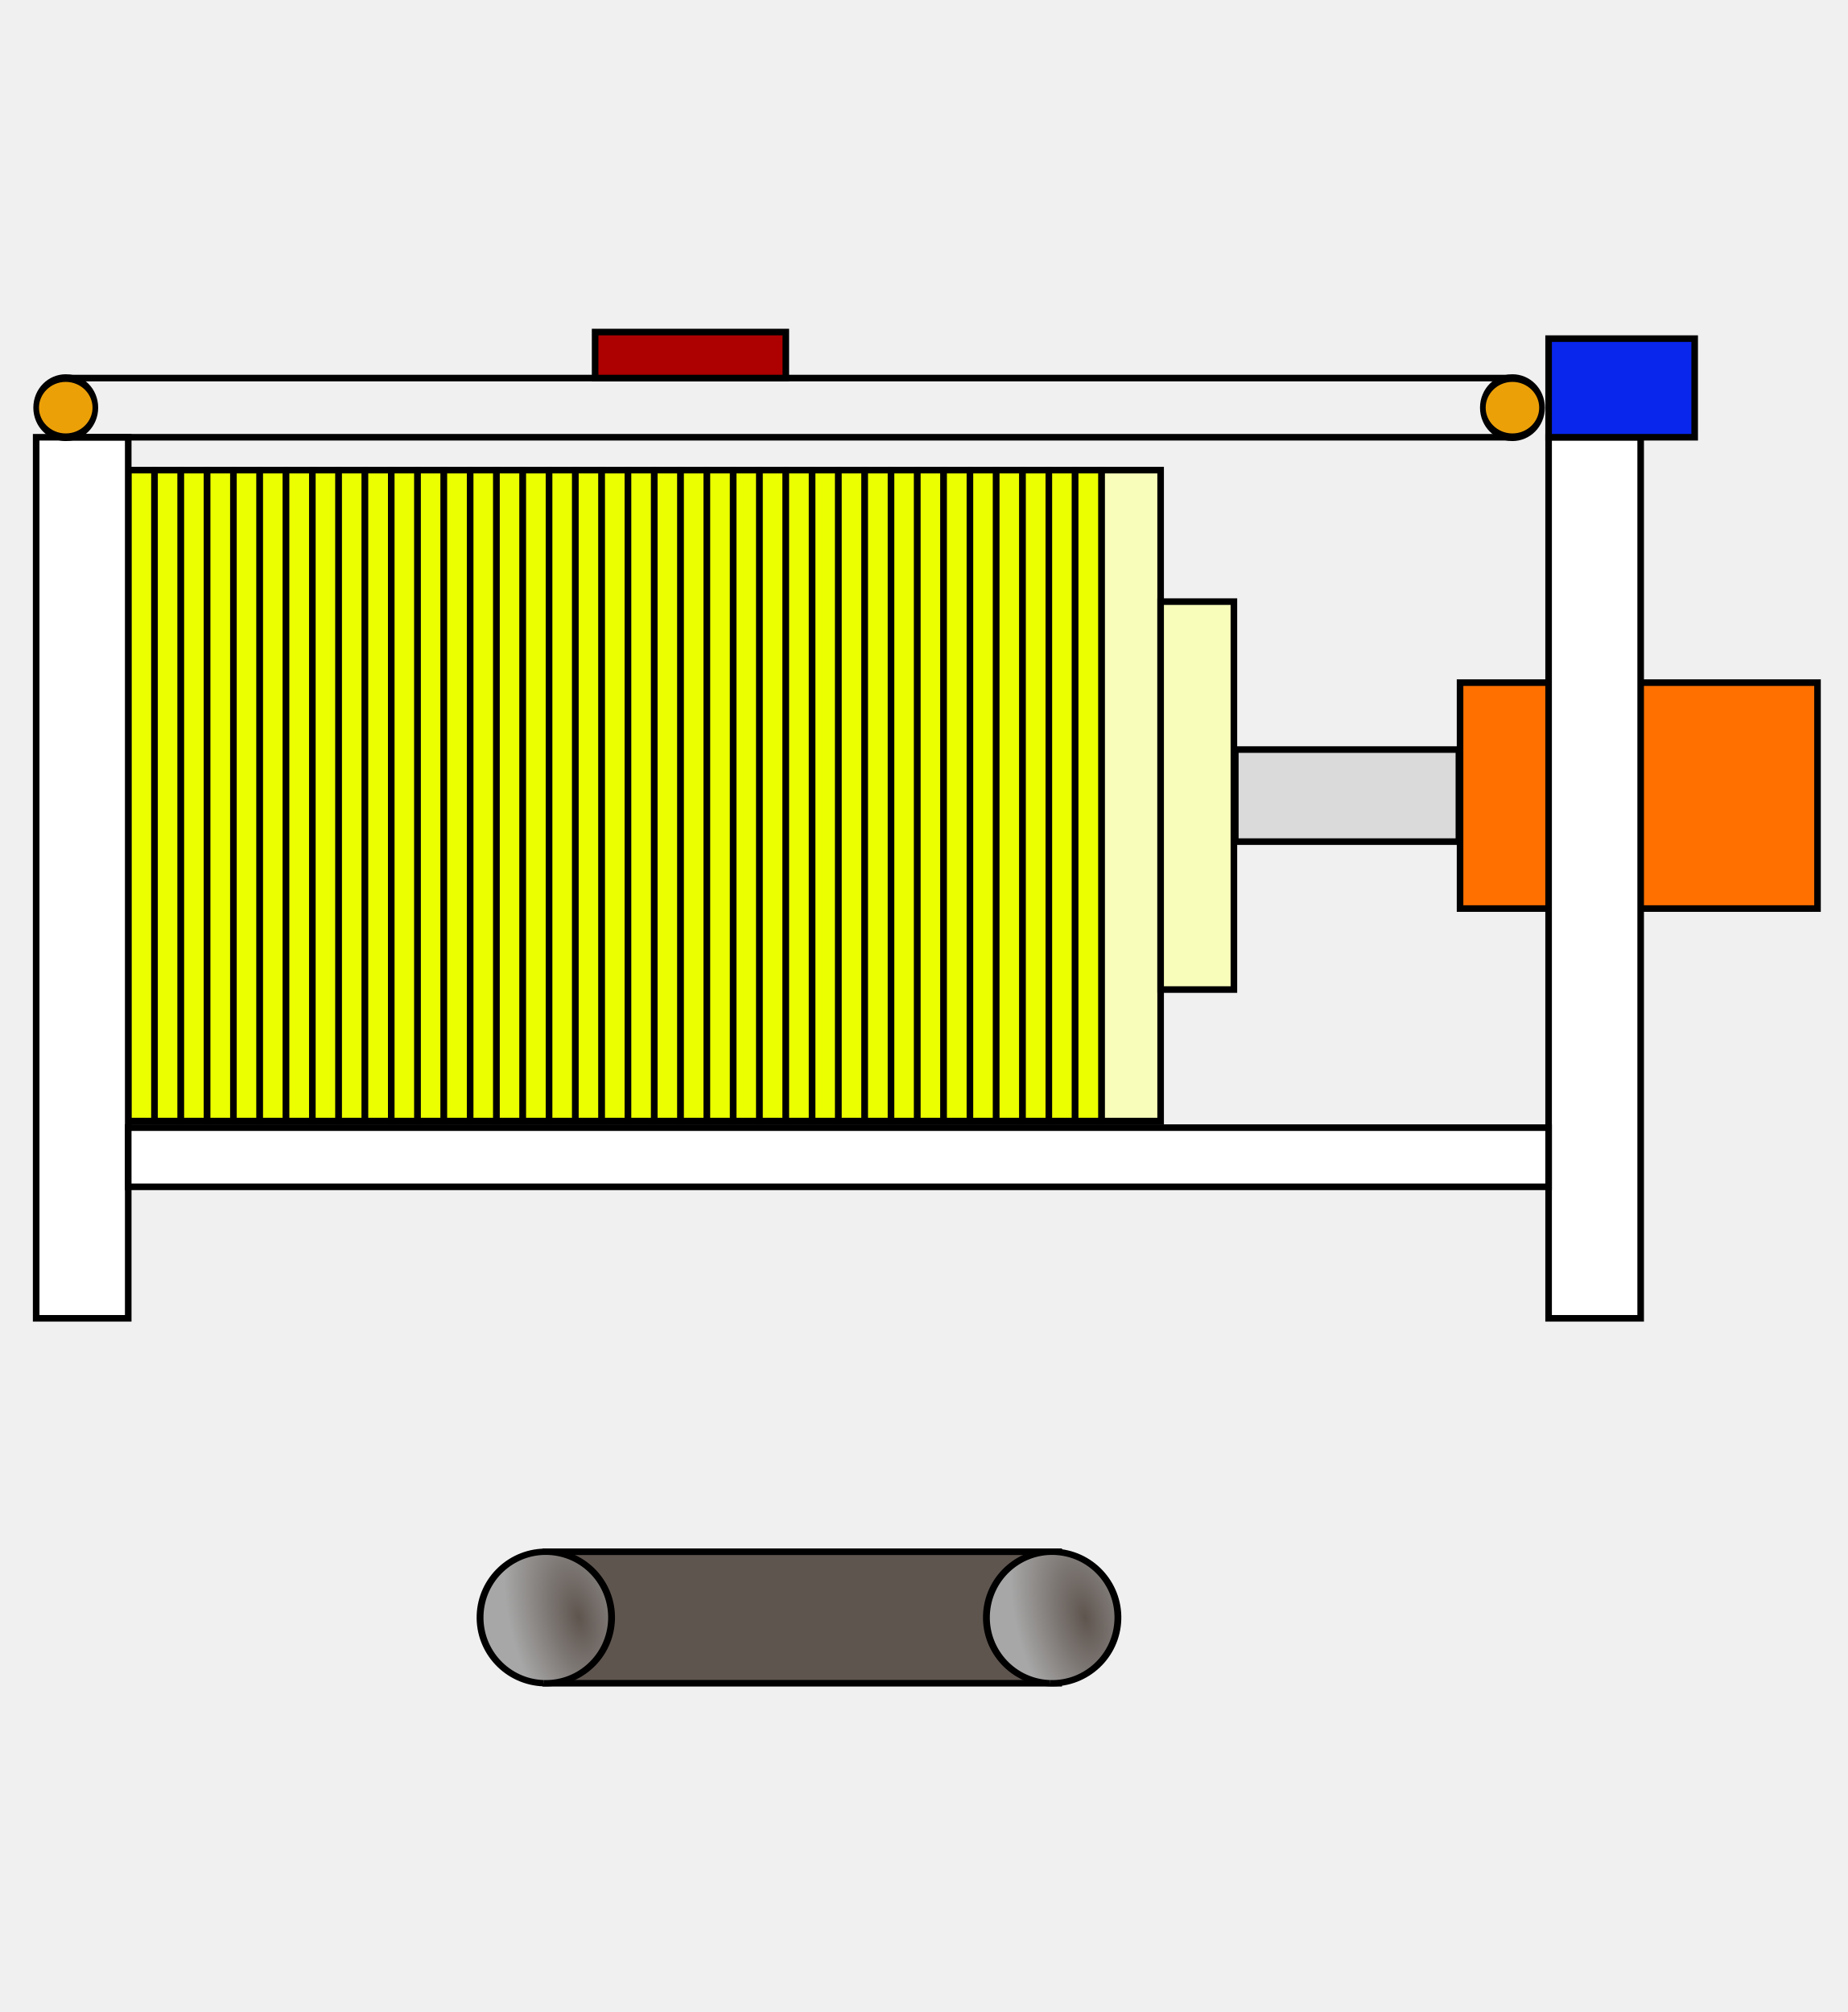
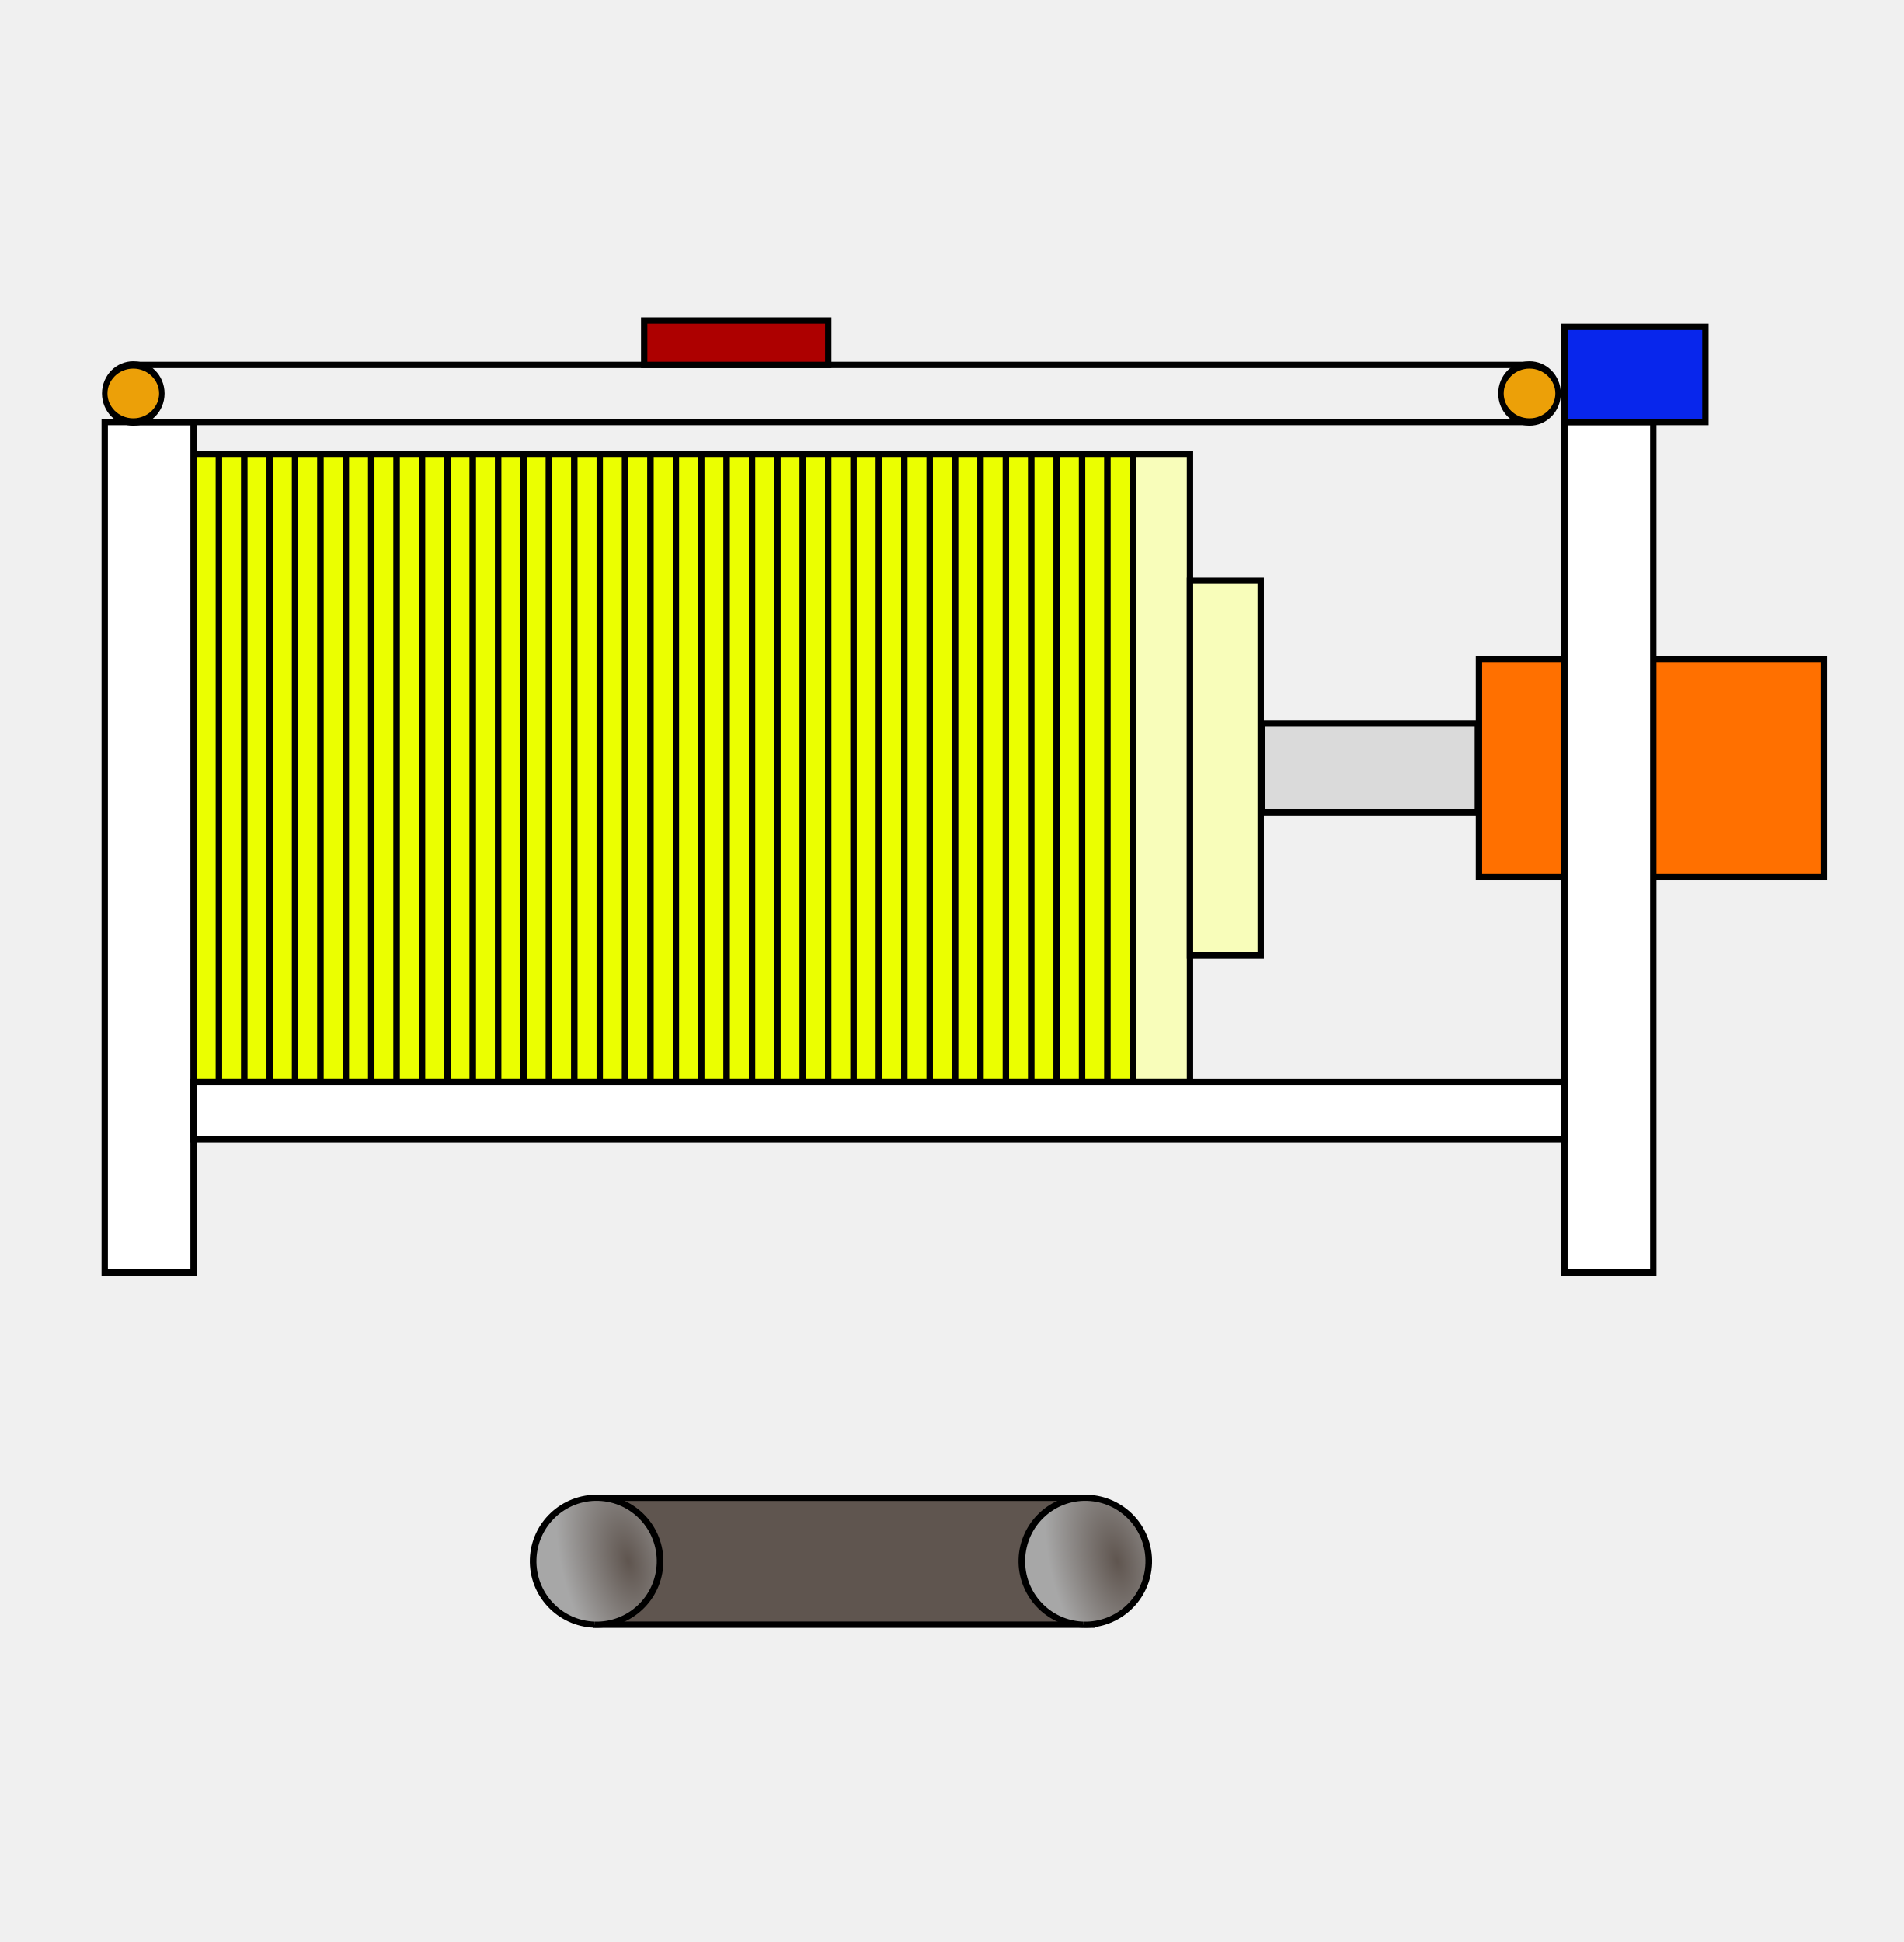
- <svg xmlns="http://www.w3.org/2000/svg" xmlns:xlink="http://www.w3.org/1999/xlink" width="281" height="306" id="svg2" version="1.1">
+ <svg xmlns="http://www.w3.org/2000/svg" xmlns:xlink="http://www.w3.org/1999/xlink" width="300" height="306" id="svg2" version="1.1">
  <defs id="defs4">
    <linearGradient id="linearGradient14612">
      <stop style="stop-color:#5f554f;stop-opacity:1;" offset="0" id="stop14614" />
      <stop style="stop-color:#a7a7a7;stop-opacity:1;" offset="1" id="stop14616" />
    </linearGradient>
    <radialGradient xlink:href="#linearGradient14612" id="radialGradient14618" cx="41.429" cy="230.286" fx="41.429" fy="230.286" r="9.018" gradientTransform="matrix(0.9701425,-0.2627472,0.4752619,2.059468,-108.2091,-233.095)" gradientUnits="userSpaceOnUse" />
    <radialGradient xlink:href="#linearGradient14612" id="radialGradient14622" gradientUnits="userSpaceOnUse" gradientTransform="matrix(0.9701425,-0.2627472,0.4752619,2.059468,-108.2091,-233.095)" cx="41.429" cy="230.286" fx="41.429" fy="230.286" r="9.018" />
  </defs>
  <g id="layer1" transform="translate(15,-776.3622)">
-     <rect style="fill:#ff7000;fill-opacity:1;fill-rule:evenodd;stroke:#000000;stroke-width:1;stroke-linejoin:miter;stroke-miterlimit:4;stroke-opacity:1;stroke-dasharray:none" id="rect2970" width="54.36" height="34.36" x="207.034" y="880.182" />
-     <rect style="fill:#ebff00;fill-opacity:1;stroke:#000000;stroke-width:1;stroke-opacity:1" id="rect2816" width="4" height="99" x="4.5" y="847.862" />
-     <rect y="847.862" x="8.5" height="99" width="4" id="rect3590" style="fill:#ebff00;fill-opacity:1;stroke:#000000;stroke-width:1;stroke-opacity:1" />
-     <rect style="fill:#ebff00;fill-opacity:1;stroke:#000000;stroke-width:1;stroke-opacity:1" id="rect3592" width="4" height="99" x="12.5" y="847.862" />
-     <rect y="847.862" x="16.5" height="99" width="4" id="rect3594" style="fill:#ebff00;fill-opacity:1;stroke:#000000;stroke-width:1;stroke-opacity:1" />
-     <rect style="fill:#ebff00;fill-opacity:1;stroke:#000000;stroke-width:1;stroke-opacity:1" id="rect3596" width="4" height="99" x="20.5" y="847.862" />
-     <rect y="847.862" x="24.5" height="99" width="4" id="rect3598" style="fill:#ebff00;fill-opacity:1;stroke:#000000;stroke-width:1;stroke-opacity:1" />
-     <rect style="fill:#ebff00;fill-opacity:1;stroke:#000000;stroke-width:1;stroke-opacity:1" id="rect3600" width="4" height="99" x="28.5" y="847.862" />
-     <rect y="847.862" x="32.5" height="99" width="4" id="rect3602" style="fill:#ebff00;fill-opacity:1;stroke:#000000;stroke-width:1;stroke-opacity:1" />
-     <rect style="fill:#ebff00;fill-opacity:1;stroke:#000000;stroke-width:1;stroke-opacity:1" id="rect3604" width="4" height="99" x="36.5" y="847.862" />
-     <rect y="847.862" x="152.5" height="99" width="9" id="rect3606" style="fill:#f8fdba;fill-opacity:1;stroke:#000000;stroke-width:1;stroke-opacity:1" />
-     <rect style="fill:#f8fdba;fill-opacity:1;stroke:#000000;stroke-width:1;stroke-opacity:1" id="rect3608" width="11.143" height="59" x="161.5" y="867.862" />
-     <rect style="fill:#dadada;fill-opacity:1;stroke:#000000;stroke-width:1;stroke-opacity:1" id="rect3610" width="34" height="14" x="172.857" y="890.362" />
-     <rect style="fill:#ffffff;fill-opacity:1;stroke:#000000;stroke-width:1;stroke-opacity:1" id="rect3614" width="14" height="134" x="220.5" y="842.862" />
-     <rect y="842.862" x="-9.5" height="134" width="14" id="rect3616" style="fill:#ffffff;fill-opacity:1;stroke:#000000;stroke-width:1;stroke-opacity:1" />
-     <rect style="fill:#0826ec;fill-opacity:1;stroke:#000000;stroke-width:1;stroke-opacity:1" id="rect3618" width="22.214" height="15" x="220.5" y="827.862" ry="0" rx="0" />
-     <path style="fill:#eca008;fill-opacity:1;stroke:#000000;stroke-width:1.887;stroke-opacity:1" id="path3620" d="m 119.198,870.282 a 9.849,7.324 0 1 1 -19.698,0 9.849,7.324 0 1 1 19.698,0 z" transform="matrix(0.4568998,0,0,0.6144514,165.0385,303.6161)" />
-     <path transform="matrix(0.4568998,0,0,0.6144514,-54.96153,303.6161)" d="m 119.198,870.282 a 9.849,7.324 0 1 1 -19.698,0 9.849,7.324 0 1 1 19.698,0 z" id="path3622" style="fill:#eca008;fill-opacity:1;stroke:#000000;stroke-width:1.887;stroke-opacity:1" />
-     <path style="fill:none;stroke:#000000;stroke-width:1px;stroke-linecap:butt;stroke-linejoin:miter;stroke-opacity:1" d="m -4.488,833.862 218.977,0" id="path3624" />
-     <path id="path3626" d="m -4.488,842.862 218.987,0" style="fill:none;stroke:#000000;stroke-width:1px;stroke-linecap:butt;stroke-linejoin:miter;stroke-opacity:1" />
-     <rect y="847.862" x="40.5" height="99" width="4" id="rect3628" style="fill:#ebff00;fill-opacity:1;stroke:#000000;stroke-width:1;stroke-opacity:1" />
-     <rect style="fill:#ebff00;fill-opacity:1;stroke:#000000;stroke-width:1;stroke-opacity:1" id="rect3630" width="4" height="99" x="44.5" y="847.862" />
-     <rect y="847.862" x="48.5" height="99" width="4" id="rect3632" style="fill:#ebff00;fill-opacity:1;stroke:#000000;stroke-width:1;stroke-opacity:1" />
-     <rect style="fill:#ebff00;fill-opacity:1;stroke:#000000;stroke-width:1;stroke-opacity:1" id="rect3634" width="4" height="99" x="52.5" y="847.862" />
-     <rect y="847.862" x="56.5" height="99" width="4" id="rect3636" style="fill:#ebff00;fill-opacity:1;stroke:#000000;stroke-width:1;stroke-opacity:1" />
-     <rect style="fill:#ebff00;fill-opacity:1;stroke:#000000;stroke-width:1;stroke-opacity:1" id="rect3638" width="4" height="99" x="60.5" y="847.862" />
-     <rect y="847.862" x="64.5" height="99" width="4" id="rect3640" style="fill:#ebff00;fill-opacity:1;stroke:#000000;stroke-width:1;stroke-opacity:1" />
-     <rect style="fill:#ebff00;fill-opacity:1;stroke:#000000;stroke-width:1;stroke-opacity:1" id="rect3642" width="4" height="99" x="68.5" y="847.862" />
-     <rect y="847.862" x="72.5" height="99" width="4" id="rect3644" style="fill:#ebff00;fill-opacity:1;stroke:#000000;stroke-width:1;stroke-opacity:1" />
-     <rect style="fill:#ebff00;fill-opacity:1;stroke:#000000;stroke-width:1;stroke-opacity:1" id="rect3646" width="4" height="99" x="76.5" y="847.862" />
-     <rect y="847.862" x="80.5" height="99" width="4" id="rect3648" style="fill:#ebff00;fill-opacity:1;stroke:#000000;stroke-width:1;stroke-opacity:1" />
-     <rect style="fill:#ebff00;fill-opacity:1;stroke:#000000;stroke-width:1;stroke-opacity:1" id="rect3650" width="4" height="99" x="84.5" y="847.862" />
-     <rect y="847.862" x="88.5" height="99" width="4" id="rect3652" style="fill:#ebff00;fill-opacity:1;stroke:#000000;stroke-width:1;stroke-opacity:1" />
-     <rect style="fill:#ebff00;fill-opacity:1;stroke:#000000;stroke-width:1;stroke-opacity:1" id="rect3654" width="4" height="99" x="92.5" y="847.862" />
-     <rect y="847.862" x="96.5" height="99" width="4" id="rect3656" style="fill:#ebff00;fill-opacity:1;stroke:#000000;stroke-width:1;stroke-opacity:1" />
-     <rect style="fill:#ebff00;fill-opacity:1;stroke:#000000;stroke-width:1;stroke-opacity:1" id="rect3658" width="4" height="99" x="100.5" y="847.862" />
-     <rect y="847.862" x="104.5" height="99" width="4" id="rect3660" style="fill:#ebff00;fill-opacity:1;stroke:#000000;stroke-width:1;stroke-opacity:1" />
-     <rect style="fill:#ebff00;fill-opacity:1;stroke:#000000;stroke-width:1;stroke-opacity:1" id="rect3662" width="4" height="99" x="108.5" y="847.862" />
-     <rect y="847.862" x="112.5" height="99" width="4" id="rect3664" style="fill:#ebff00;fill-opacity:1;stroke:#000000;stroke-width:1;stroke-opacity:1" />
-     <rect style="fill:#ebff00;fill-opacity:1;stroke:#000000;stroke-width:1;stroke-opacity:1" id="rect3666" width="4" height="99" x="116.5" y="847.862" />
-     <rect y="847.862" x="120.5" height="99" width="4" id="rect3668" style="fill:#ebff00;fill-opacity:1;stroke:#000000;stroke-width:1;stroke-opacity:1" />
-     <rect style="fill:#ebff00;fill-opacity:1;stroke:#000000;stroke-width:1;stroke-opacity:1" id="rect3670" width="4" height="99" x="124.5" y="847.862" />
-     <rect y="847.862" x="128.5" height="99" width="4" id="rect3672" style="fill:#ebff00;fill-opacity:1;stroke:#000000;stroke-width:1;stroke-opacity:1" />
-     <rect style="fill:#ebff00;fill-opacity:1;stroke:#000000;stroke-width:1;stroke-opacity:1" id="rect3674" width="4" height="99" x="132.5" y="847.862" />
-     <rect y="847.862" x="136.5" height="99" width="4" id="rect3676" style="fill:#ebff00;fill-opacity:1;stroke:#000000;stroke-width:1;stroke-opacity:1" />
-     <rect style="fill:#ebff00;fill-opacity:1;stroke:#000000;stroke-width:1;stroke-opacity:1" id="rect3678" width="4" height="99" x="140.5" y="847.862" />
-     <rect y="847.862" x="144.5" height="99" width="4" id="rect3680" style="fill:#ebff00;fill-opacity:1;stroke:#000000;stroke-width:1;stroke-opacity:1" />
-     <rect style="fill:#ebff00;fill-opacity:1;stroke:#000000;stroke-width:1;stroke-opacity:1" id="rect3682" width="4" height="99" x="148.5" y="847.862" />
-     <rect style="fill:#ffffff;fill-opacity:1;stroke:#000000;stroke-width:1;stroke-opacity:1" id="rect3684" width="216" height="9" x="4.5" y="947.862" />
-     <rect style="fill:#ad0000;fill-opacity:1;stroke:#000000;stroke-width:1;stroke-opacity:1" id="rect3688" width="29" height="7" x="75.5" y="826.862" />
-     <rect style="fill:#5f554f;fill-opacity:1;fill-rule:evenodd;stroke:#000000;stroke-width:1;stroke-linejoin:miter;stroke-miterlimit:4;stroke-opacity:1;stroke-dasharray:none" id="rect14628" width="78" height="20" x="68" y="1012.362" />
-     <path style="fill:url(#radialGradient14618);fill-opacity:1;fill-rule:evenodd;stroke:#000000;stroke-width:0.892;stroke-linejoin:miter;stroke-miterlimit:4;stroke-opacity:1;stroke-dasharray:none" id="path14096" d="m 36.866,239.567 a 8.571,9.286 0 1 1 0.023,7.8e-4" transform="matrix(1.166667,0,0,1.076923,24.66667,774.3623)" />
-     <path transform="matrix(1.166667,0,0,1.076923,101.6667,774.3623)" d="m 36.866,239.567 a 8.571,9.286 0 1 1 0.023,7.8e-4" id="path14620" style="fill:url(#radialGradient14622);fill-opacity:1;fill-rule:evenodd;stroke:#000000;stroke-width:0.892;stroke-linejoin:miter;stroke-miterlimit:4;stroke-opacity:1;stroke-dasharray:none" />
+     <rect style="fill:#ff7000;fill-opacity:1;fill-rule:evenodd;stroke:#000000;stroke-width:1;stroke-linejoin:miter;stroke-miterlimit:4;stroke-opacity:1;stroke-dasharray:none" id="rect2970" width="54.36" height="34.36" x="218.034" y="880.182" />
+     <rect style="fill:#ebff00;fill-opacity:1;stroke:#000000;stroke-width:1;stroke-opacity:1" id="rect2816" width="4" height="99" x="15.5" y="847.862" />
+     <rect y="847.862" x="19.5" height="99" width="4" id="rect3590" style="fill:#ebff00;fill-opacity:1;stroke:#000000;stroke-width:1;stroke-opacity:1" />
+     <rect style="fill:#ebff00;fill-opacity:1;stroke:#000000;stroke-width:1;stroke-opacity:1" id="rect3592" width="4" height="99" x="23.5" y="847.862" />
+     <rect y="847.862" x="27.5" height="99" width="4" id="rect3594" style="fill:#ebff00;fill-opacity:1;stroke:#000000;stroke-width:1;stroke-opacity:1" />
+     <rect style="fill:#ebff00;fill-opacity:1;stroke:#000000;stroke-width:1;stroke-opacity:1" id="rect3596" width="4" height="99" x="31.5" y="847.862" />
+     <rect y="847.862" x="35.5" height="99" width="4" id="rect3598" style="fill:#ebff00;fill-opacity:1;stroke:#000000;stroke-width:1;stroke-opacity:1" />
+     <rect style="fill:#ebff00;fill-opacity:1;stroke:#000000;stroke-width:1;stroke-opacity:1" id="rect3600" width="4" height="99" x="39.5" y="847.862" />
+     <rect y="847.862" x="43.5" height="99" width="4" id="rect3602" style="fill:#ebff00;fill-opacity:1;stroke:#000000;stroke-width:1;stroke-opacity:1" />
+     <rect style="fill:#ebff00;fill-opacity:1;stroke:#000000;stroke-width:1;stroke-opacity:1" id="rect3604" width="4" height="99" x="47.5" y="847.862" />
+     <rect y="847.862" x="163.5" height="99" width="9" id="rect3606" style="fill:#f8fdba;fill-opacity:1;stroke:#000000;stroke-width:1;stroke-opacity:1" />
+     <rect style="fill:#f8fdba;fill-opacity:1;stroke:#000000;stroke-width:1;stroke-opacity:1" id="rect3608" width="11.143" height="59" x="172.5" y="867.862" />
+     <rect style="fill:#dadada;fill-opacity:1;stroke:#000000;stroke-width:1;stroke-opacity:1" id="rect3610" width="34" height="14" x="183.857" y="890.362" />
+     <rect style="fill:#ffffff;fill-opacity:1;stroke:#000000;stroke-width:1;stroke-opacity:1" id="rect3614" width="14" height="134" x="231.5" y="842.862" />
+     <rect y="842.862" x="1.5" height="134" width="14" id="rect3616" style="fill:#ffffff;fill-opacity:1;stroke:#000000;stroke-width:1;stroke-opacity:1" />
+     <rect style="fill:#0826ec;fill-opacity:1;stroke:#000000;stroke-width:1;stroke-opacity:1" id="rect3618" width="22.214" height="15" x="231.5" y="827.862" ry="0" rx="0" />
+     <path style="fill:#eca008;fill-opacity:1;stroke:#000000;stroke-width:1.887;stroke-opacity:1" id="path3620" d="m 119.198,870.282 a 9.849,7.324 0 1 1 -19.698,0 9.849,7.324 0 1 1 19.698,0 z" transform="matrix(0.4568998,0,0,0.6144514,176.0385,303.6161)" />
+     <path transform="matrix(0.4568998,0,0,0.6144514,-43.96153,303.6161)" d="m 119.198,870.282 a 9.849,7.324 0 1 1 -19.698,0 9.849,7.324 0 1 1 19.698,0 z" id="path3622" style="fill:#eca008;fill-opacity:1;stroke:#000000;stroke-width:1.887;stroke-opacity:1" />
+     <path style="fill:none;stroke:#000000;stroke-width:1px;stroke-linecap:butt;stroke-linejoin:miter;stroke-opacity:1" d="m 6.512,833.862 218.977,0" id="path3624" />
+     <path id="path3626" d="m 6.512,842.862 218.987,0" style="fill:none;stroke:#000000;stroke-width:1px;stroke-linecap:butt;stroke-linejoin:miter;stroke-opacity:1" />
+     <rect y="847.862" x="51.5" height="99" width="4" id="rect3628" style="fill:#ebff00;fill-opacity:1;stroke:#000000;stroke-width:1;stroke-opacity:1" />
+     <rect style="fill:#ebff00;fill-opacity:1;stroke:#000000;stroke-width:1;stroke-opacity:1" id="rect3630" width="4" height="99" x="55.5" y="847.862" />
+     <rect y="847.862" x="59.5" height="99" width="4" id="rect3632" style="fill:#ebff00;fill-opacity:1;stroke:#000000;stroke-width:1;stroke-opacity:1" />
+     <rect style="fill:#ebff00;fill-opacity:1;stroke:#000000;stroke-width:1;stroke-opacity:1" id="rect3634" width="4" height="99" x="63.5" y="847.862" />
+     <rect y="847.862" x="67.5" height="99" width="4" id="rect3636" style="fill:#ebff00;fill-opacity:1;stroke:#000000;stroke-width:1;stroke-opacity:1" />
+     <rect style="fill:#ebff00;fill-opacity:1;stroke:#000000;stroke-width:1;stroke-opacity:1" id="rect3638" width="4" height="99" x="71.5" y="847.862" />
+     <rect y="847.862" x="75.5" height="99" width="4" id="rect3640" style="fill:#ebff00;fill-opacity:1;stroke:#000000;stroke-width:1;stroke-opacity:1" />
+     <rect style="fill:#ebff00;fill-opacity:1;stroke:#000000;stroke-width:1;stroke-opacity:1" id="rect3642" width="4" height="99" x="79.5" y="847.862" />
+     <rect y="847.862" x="83.5" height="99" width="4" id="rect3644" style="fill:#ebff00;fill-opacity:1;stroke:#000000;stroke-width:1;stroke-opacity:1" />
+     <rect style="fill:#ebff00;fill-opacity:1;stroke:#000000;stroke-width:1;stroke-opacity:1" id="rect3646" width="4" height="99" x="87.5" y="847.862" />
+     <rect y="847.862" x="91.5" height="99" width="4" id="rect3648" style="fill:#ebff00;fill-opacity:1;stroke:#000000;stroke-width:1;stroke-opacity:1" />
+     <rect style="fill:#ebff00;fill-opacity:1;stroke:#000000;stroke-width:1;stroke-opacity:1" id="rect3650" width="4" height="99" x="95.5" y="847.862" />
+     <rect y="847.862" x="99.5" height="99" width="4" id="rect3652" style="fill:#ebff00;fill-opacity:1;stroke:#000000;stroke-width:1;stroke-opacity:1" />
+     <rect style="fill:#ebff00;fill-opacity:1;stroke:#000000;stroke-width:1;stroke-opacity:1" id="rect3654" width="4" height="99" x="103.5" y="847.862" />
+     <rect y="847.862" x="107.5" height="99" width="4" id="rect3656" style="fill:#ebff00;fill-opacity:1;stroke:#000000;stroke-width:1;stroke-opacity:1" />
+     <rect style="fill:#ebff00;fill-opacity:1;stroke:#000000;stroke-width:1;stroke-opacity:1" id="rect3658" width="4" height="99" x="111.5" y="847.862" />
+     <rect y="847.862" x="115.5" height="99" width="4" id="rect3660" style="fill:#ebff00;fill-opacity:1;stroke:#000000;stroke-width:1;stroke-opacity:1" />
+     <rect style="fill:#ebff00;fill-opacity:1;stroke:#000000;stroke-width:1;stroke-opacity:1" id="rect3662" width="4" height="99" x="119.5" y="847.862" />
+     <rect y="847.862" x="123.5" height="99" width="4" id="rect3664" style="fill:#ebff00;fill-opacity:1;stroke:#000000;stroke-width:1;stroke-opacity:1" />
+     <rect style="fill:#ebff00;fill-opacity:1;stroke:#000000;stroke-width:1;stroke-opacity:1" id="rect3666" width="4" height="99" x="127.5" y="847.862" />
+     <rect y="847.862" x="131.5" height="99" width="4" id="rect3668" style="fill:#ebff00;fill-opacity:1;stroke:#000000;stroke-width:1;stroke-opacity:1" />
+     <rect style="fill:#ebff00;fill-opacity:1;stroke:#000000;stroke-width:1;stroke-opacity:1" id="rect3670" width="4" height="99" x="135.5" y="847.862" />
+     <rect y="847.862" x="139.5" height="99" width="4" id="rect3672" style="fill:#ebff00;fill-opacity:1;stroke:#000000;stroke-width:1;stroke-opacity:1" />
+     <rect style="fill:#ebff00;fill-opacity:1;stroke:#000000;stroke-width:1;stroke-opacity:1" id="rect3674" width="4" height="99" x="143.5" y="847.862" />
+     <rect y="847.862" x="147.5" height="99" width="4" id="rect3676" style="fill:#ebff00;fill-opacity:1;stroke:#000000;stroke-width:1;stroke-opacity:1" />
+     <rect style="fill:#ebff00;fill-opacity:1;stroke:#000000;stroke-width:1;stroke-opacity:1" id="rect3678" width="4" height="99" x="151.5" y="847.862" />
+     <rect y="847.862" x="155.5" height="99" width="4" id="rect3680" style="fill:#ebff00;fill-opacity:1;stroke:#000000;stroke-width:1;stroke-opacity:1" />
+     <rect style="fill:#ebff00;fill-opacity:1;stroke:#000000;stroke-width:1;stroke-opacity:1" id="rect3682" width="4" height="99" x="159.5" y="847.862" />
+     <rect style="fill:#ffffff;fill-opacity:1;stroke:#000000;stroke-width:1;stroke-opacity:1" id="rect3684" width="216" height="9" x="15.5" y="946.862" />
+     <rect style="fill:#ad0000;fill-opacity:1;stroke:#000000;stroke-width:1;stroke-opacity:1" id="rect3688" width="29" height="7" x="86.5" y="826.862" />
+     <rect style="fill:#5f554f;fill-opacity:1;fill-rule:evenodd;stroke:#000000;stroke-width:1;stroke-linejoin:miter;stroke-miterlimit:4;stroke-opacity:1;stroke-dasharray:none" id="rect14628" width="78" height="20" x="79" y="1012.362" />
+     <path style="fill:url(#radialGradient14618);fill-opacity:1;fill-rule:evenodd;stroke:#000000;stroke-width:0.892;stroke-linejoin:miter;stroke-miterlimit:4;stroke-opacity:1;stroke-dasharray:none" id="path14096" d="m 36.866,239.567 a 8.571,9.286 0 1 1 0.023,7.8e-4" transform="matrix(1.166667,0,0,1.076923,35.66667,774.3623)" />
+     <path transform="matrix(1.166667,0,0,1.076923,112.6667,774.3623)" d="m 36.866,239.567 a 8.571,9.286 0 1 1 0.023,7.8e-4" id="path14620" style="fill:url(#radialGradient14622);fill-opacity:1;fill-rule:evenodd;stroke:#000000;stroke-width:0.892;stroke-linejoin:miter;stroke-miterlimit:4;stroke-opacity:1;stroke-dasharray:none" />
  </g>
</svg>
